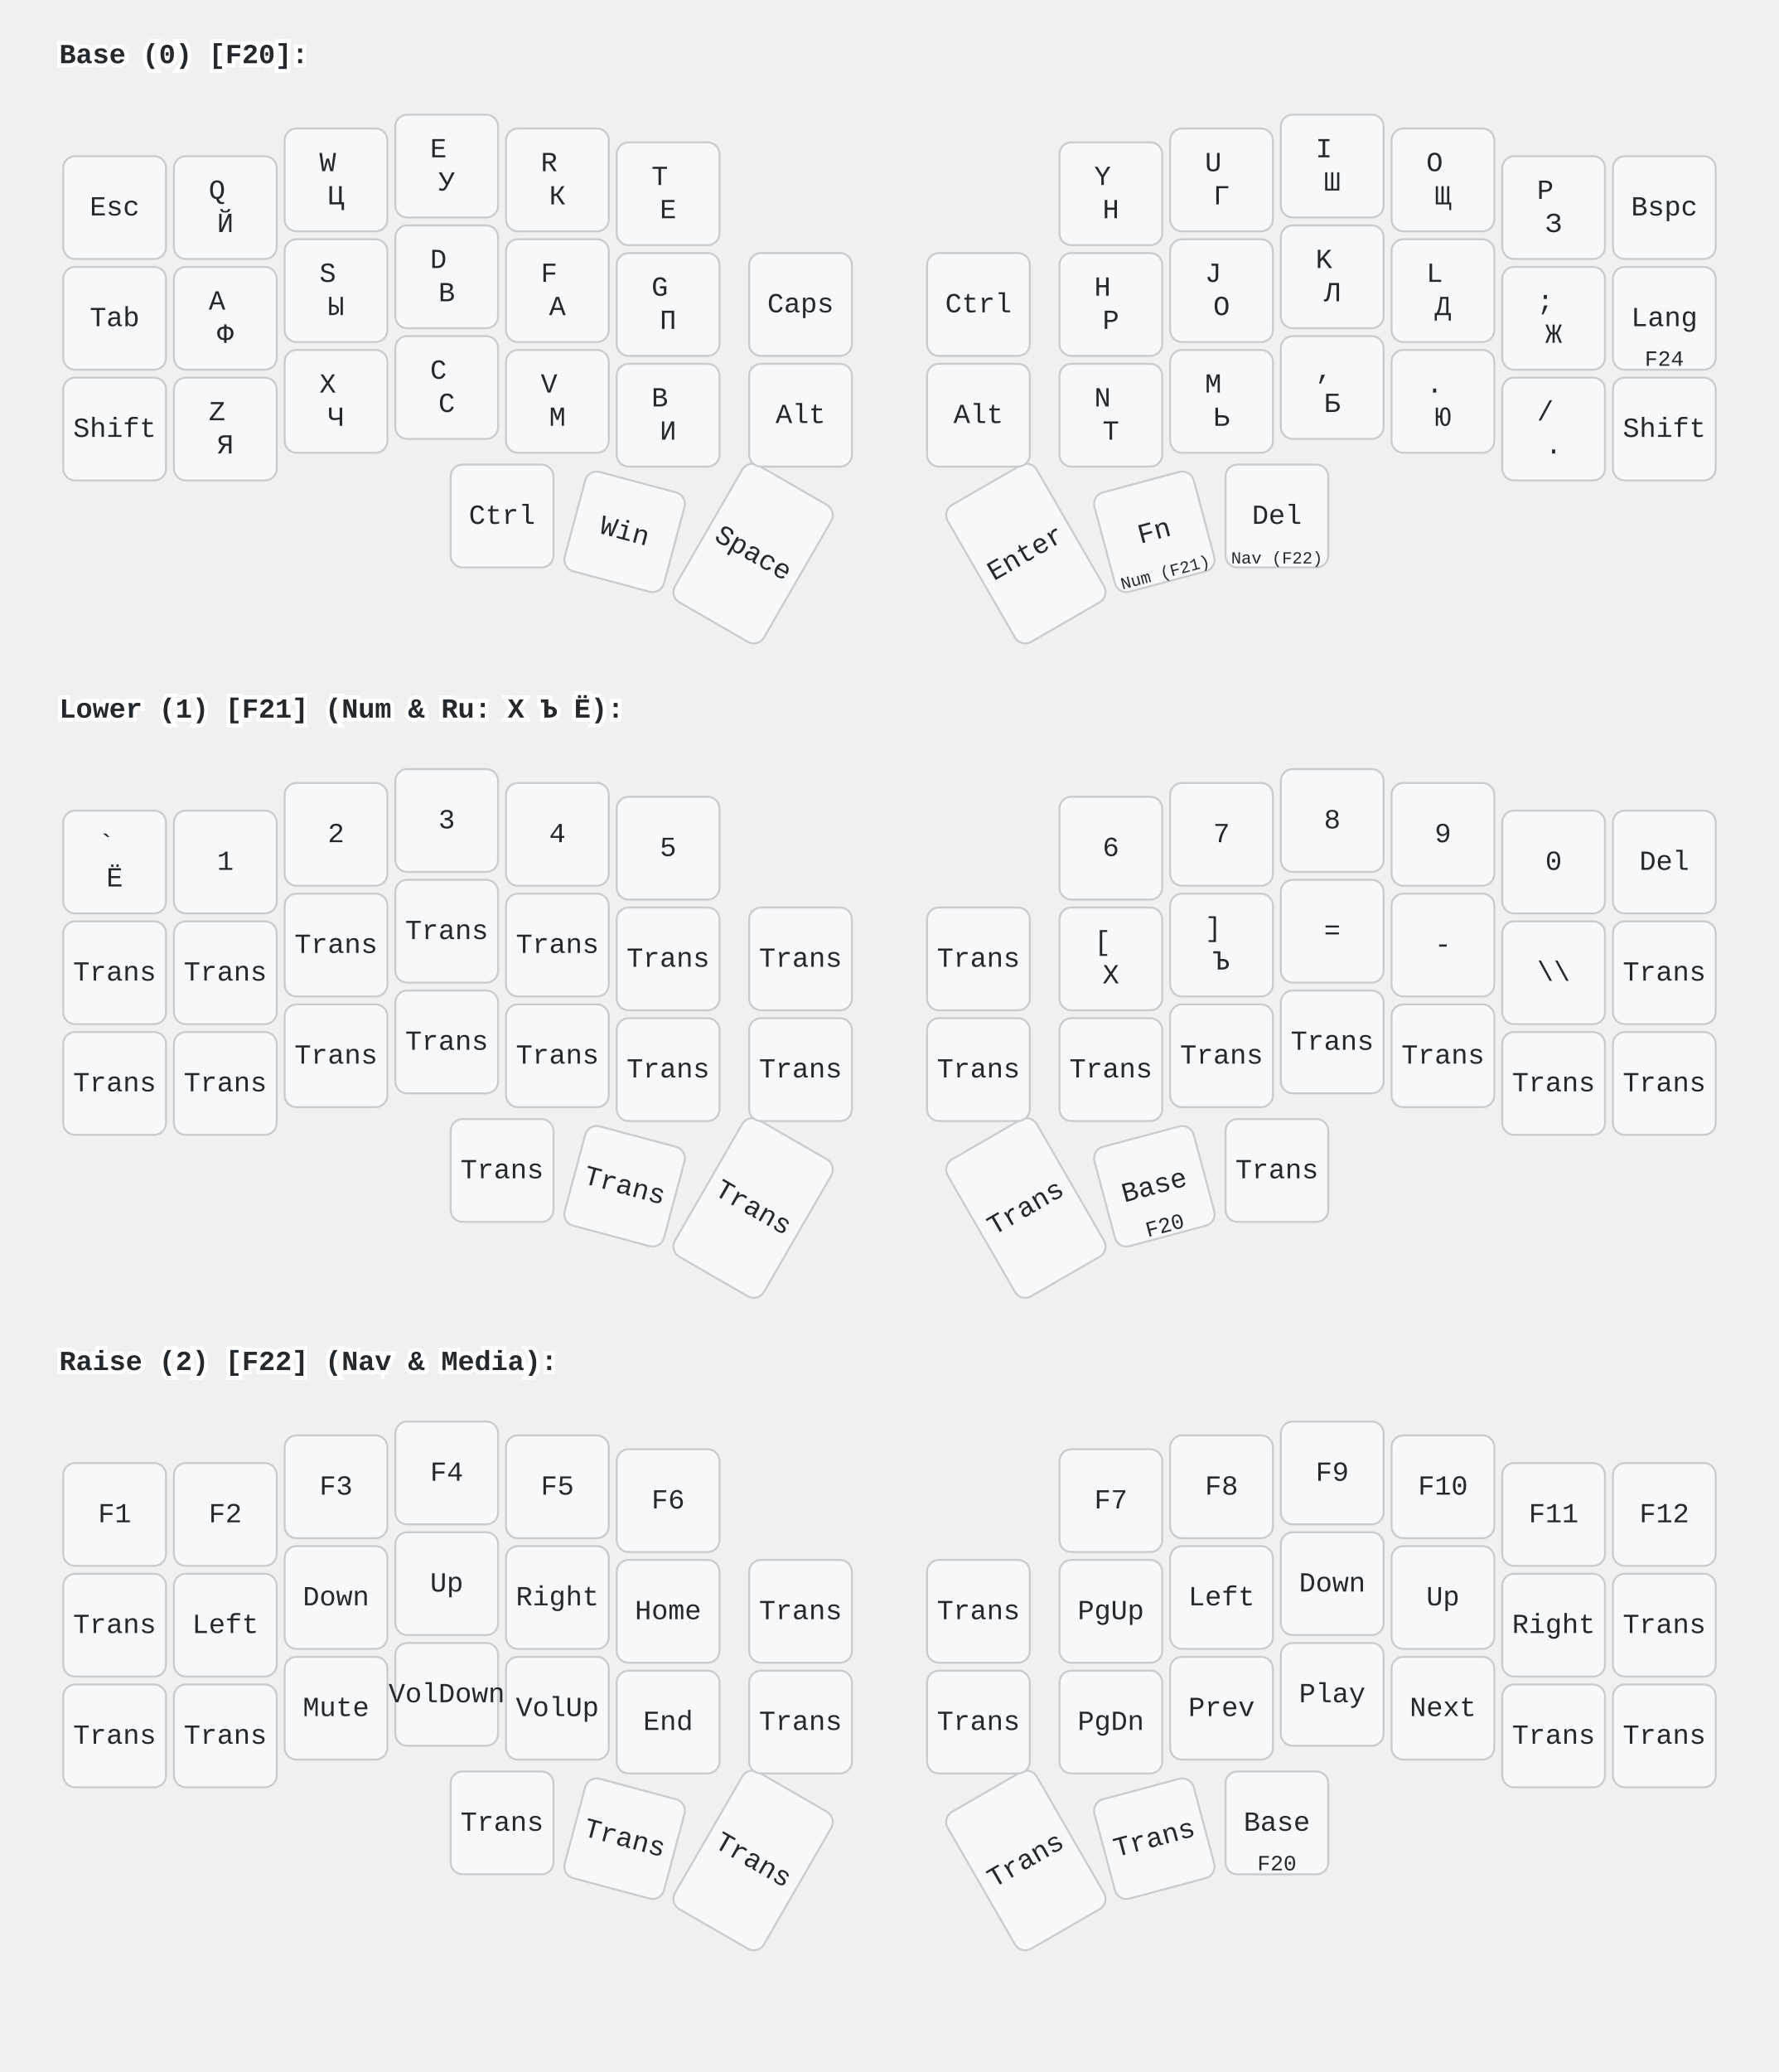
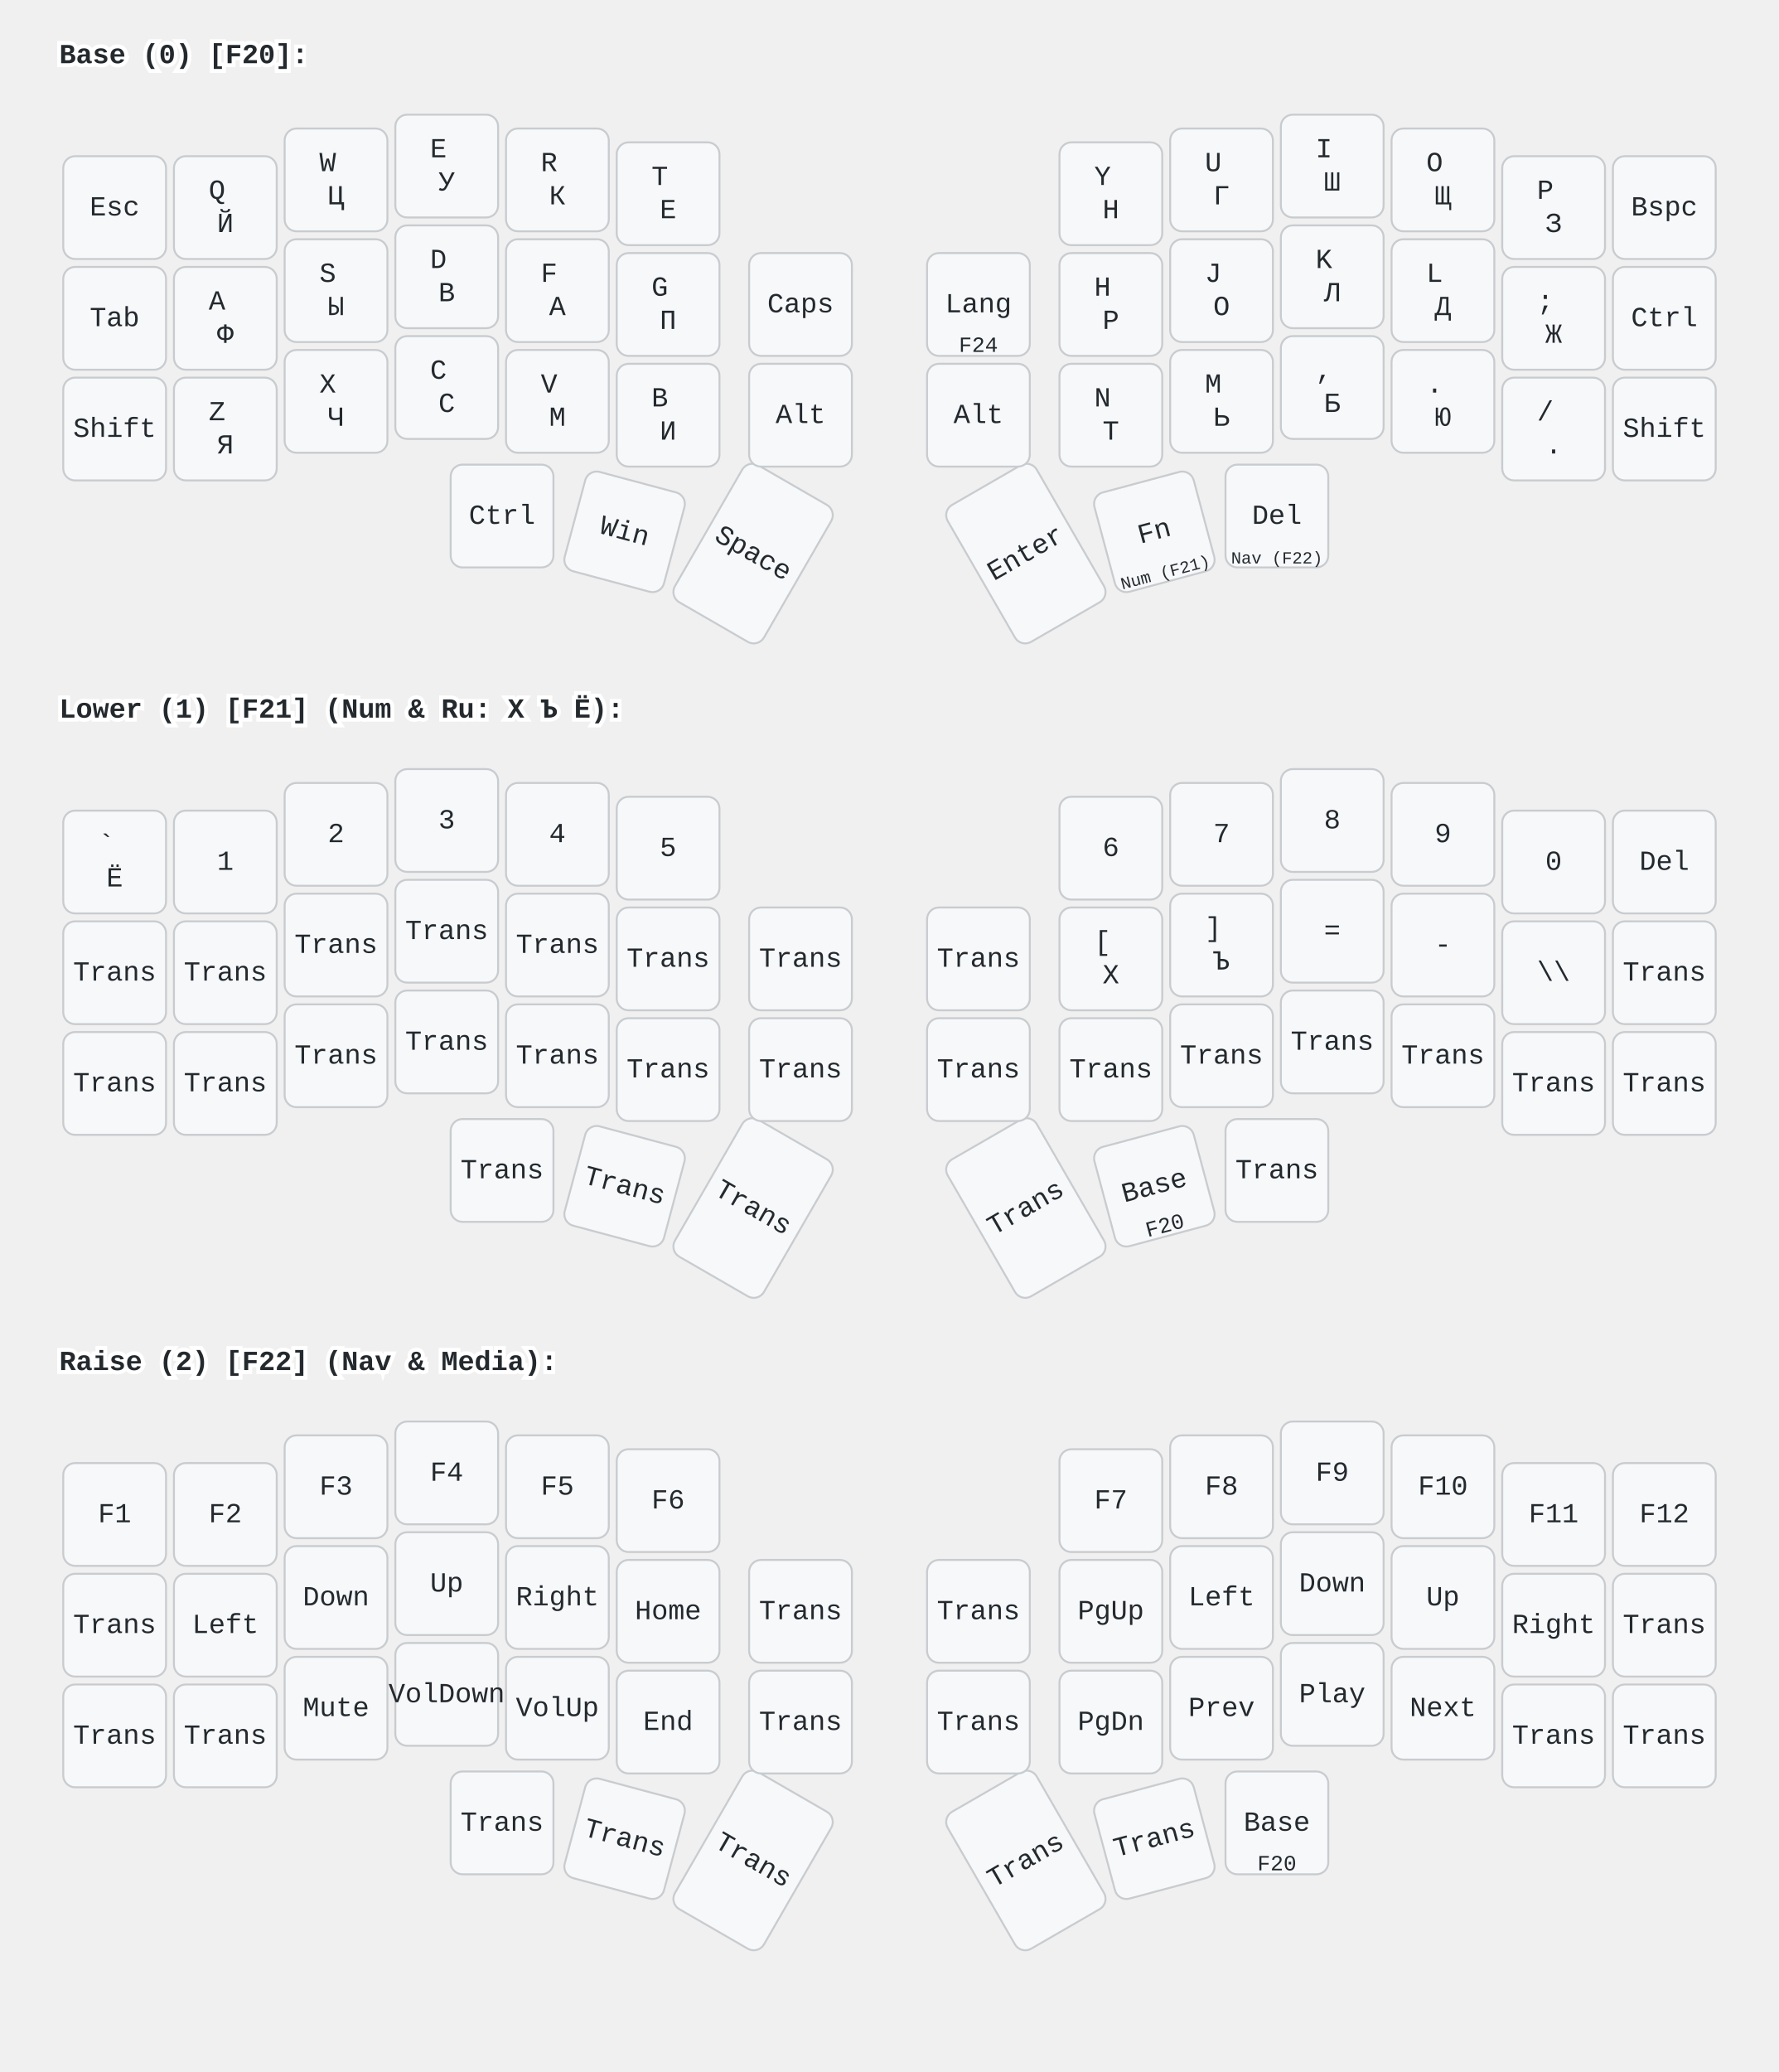
<svg xmlns="http://www.w3.org/2000/svg" width="900" height="1048" viewBox="0 0 900 1048" class="keymap">
  <style>/* inherit to force styles through use tags */
svg path {
    fill: inherit;
}

/* font and background color specifications */
svg.keymap {
    font-family: SFMono-Regular,Consolas,Liberation Mono,Menlo,monospace;
    font-size: 14px;
    font-kerning: normal;
    text-rendering: optimizeLegibility;
    fill: #24292e;
}

/* default key styling */
rect.key {
    fill: #f6f8fa;
}

rect.key, rect.combo {
    stroke: #c9cccf;
    stroke-width: 1;
}

/* default key side styling, only used is draw_key_sides is set */
rect.side {
    filter: brightness(90%);
}

/* color accent for combo boxes */
rect.combo, rect.combo-separate {
    fill: #cdf;
}

/* color accent for held keys */
rect.held, rect.combo.held {
    fill: #fdd;
}

/* color accent for ghost (optional) keys */
rect.ghost, rect.combo.ghost {
    stroke-dasharray: 4, 4;
    stroke-width: 2;
}

text {
    text-anchor: middle;
    dominant-baseline: middle;
}

/* styling for layer labels */
text.label {
    font-weight: bold;
    text-anchor: start;
    stroke: white;
    stroke-width: 4;
    paint-order: stroke;
}

/* styling for optional footer */
text.footer {
    text-anchor: end;
    dominant-baseline: auto;
    stroke: white;
    stroke-width: 4;
    paint-order: stroke;
}

/* styling for combo tap, and key non-tap label text */
text.combo, text.hold, text.shifted, text.left, text.right, text.tl, text.tr, text.bl, text.br {
    font-size: 11px;
}

text.hold, text.bl, text.br {
    text-anchor: middle;
    dominant-baseline: auto;
}

text.shifted, text.tl, text.tr {
    text-anchor: middle;
    dominant-baseline: hanging;
}

text.left, text.tl, text.bl {
    text-anchor: start;
}

text.right, text.tr, text.br {
    text-anchor: end;
}

text.layer-activator {
    text-decoration: underline;
}

/* styling for hold/shifted label text in combo box */
text.combo.hold, text.combo.shifted, text.combo.left, text.combo.right {
    font-size: 8px;
}

/* lighter symbol for transparent keys */
text.trans {
    fill: #7b7e81;
}

/* styling for combo dendrons */
path.combo {
    stroke-width: 1;
    stroke: gray;
    fill: none;
}

/* Start Tabler Icons Cleanup */
/* cannot use height/width with glyphs */
.icon-tabler &gt; path {
    fill: inherit;
    stroke: inherit;
    stroke-width: 2;
}
/* hide tabler's default box */
.icon-tabler &gt; path[stroke="none"][fill="none"] {
    visibility: hidden;
}
/* End Tabler Icons Cleanup */
</style>
  <g transform="translate(30, 0)" class="layer-Base (0) [F20]">
    <text x="0" y="28" class="label" id="Base-0-F20">Base (0) [F20]:</text>
    <g transform="translate(0, 56)">
      <g transform="translate(28, 49)" class="key keypos-0">
        <rect rx="6" ry="6" x="-26" y="-26" width="52" height="52" class="key" />
        <text x="0" y="0" class="key tap">Esc</text>
      </g>
      <g transform="translate(84, 49)" class="key keypos-1">
        <rect rx="6" ry="6" x="-26" y="-26" width="52" height="52" class="key" />
        <text x="0" y="0" class="key tap">
          <tspan x="0" dy="-0.6em">Q</tspan>
          <tspan x="0" dy="1.2em">Й</tspan>
        </text>
      </g>
      <g transform="translate(140, 35)" class="key keypos-2">
        <rect rx="6" ry="6" x="-26" y="-26" width="52" height="52" class="key" />
        <text x="0" y="0" class="key tap">
          <tspan x="0" dy="-0.6em">W</tspan>
          <tspan x="0" dy="1.2em">Ц</tspan>
        </text>
      </g>
      <g transform="translate(196, 28)" class="key keypos-3">
        <rect rx="6" ry="6" x="-26" y="-26" width="52" height="52" class="key" />
        <text x="0" y="0" class="key tap">
          <tspan x="0" dy="-0.6em">E</tspan>
          <tspan x="0" dy="1.2em">У</tspan>
        </text>
      </g>
      <g transform="translate(252, 35)" class="key keypos-4">
        <rect rx="6" ry="6" x="-26" y="-26" width="52" height="52" class="key" />
        <text x="0" y="0" class="key tap">
          <tspan x="0" dy="-0.6em">R</tspan>
          <tspan x="0" dy="1.2em">К</tspan>
        </text>
      </g>
      <g transform="translate(308, 42)" class="key keypos-5">
        <rect rx="6" ry="6" x="-26" y="-26" width="52" height="52" class="key" />
        <text x="0" y="0" class="key tap">
          <tspan x="0" dy="-0.6em">T</tspan>
          <tspan x="0" dy="1.2em">Е</tspan>
        </text>
      </g>
      <g transform="translate(532, 42)" class="key keypos-6">
        <rect rx="6" ry="6" x="-26" y="-26" width="52" height="52" class="key" />
        <text x="0" y="0" class="key tap">
          <tspan x="0" dy="-0.6em">Y</tspan>
          <tspan x="0" dy="1.2em">Н</tspan>
        </text>
      </g>
      <g transform="translate(588, 35)" class="key keypos-7">
        <rect rx="6" ry="6" x="-26" y="-26" width="52" height="52" class="key" />
        <text x="0" y="0" class="key tap">
          <tspan x="0" dy="-0.6em">U</tspan>
          <tspan x="0" dy="1.2em">Г</tspan>
        </text>
      </g>
      <g transform="translate(644, 28)" class="key keypos-8">
        <rect rx="6" ry="6" x="-26" y="-26" width="52" height="52" class="key" />
        <text x="0" y="0" class="key tap">
          <tspan x="0" dy="-0.6em">I</tspan>
          <tspan x="0" dy="1.2em">Ш</tspan>
        </text>
      </g>
      <g transform="translate(700, 35)" class="key keypos-9">
        <rect rx="6" ry="6" x="-26" y="-26" width="52" height="52" class="key" />
        <text x="0" y="0" class="key tap">
          <tspan x="0" dy="-0.6em">O</tspan>
          <tspan x="0" dy="1.2em">Щ</tspan>
        </text>
      </g>
      <g transform="translate(756, 49)" class="key keypos-10">
        <rect rx="6" ry="6" x="-26" y="-26" width="52" height="52" class="key" />
        <text x="0" y="0" class="key tap">
          <tspan x="0" dy="-0.6em">P</tspan>
          <tspan x="0" dy="1.2em">З</tspan>
        </text>
      </g>
      <g transform="translate(812, 49)" class="key keypos-11">
        <rect rx="6" ry="6" x="-26" y="-26" width="52" height="52" class="key" />
        <text x="0" y="0" class="key tap">Bspc</text>
      </g>
      <g transform="translate(28, 105)" class="key keypos-12">
        <rect rx="6" ry="6" x="-26" y="-26" width="52" height="52" class="key" />
        <text x="0" y="0" class="key tap">Tab</text>
      </g>
      <g transform="translate(84, 105)" class="key keypos-13">
        <rect rx="6" ry="6" x="-26" y="-26" width="52" height="52" class="key" />
        <text x="0" y="0" class="key tap">
          <tspan x="0" dy="-0.6em">A</tspan>
          <tspan x="0" dy="1.2em">Ф</tspan>
        </text>
      </g>
      <g transform="translate(140, 91)" class="key keypos-14">
        <rect rx="6" ry="6" x="-26" y="-26" width="52" height="52" class="key" />
        <text x="0" y="0" class="key tap">
          <tspan x="0" dy="-0.6em">S</tspan>
          <tspan x="0" dy="1.2em">Ы</tspan>
        </text>
      </g>
      <g transform="translate(196, 84)" class="key keypos-15">
        <rect rx="6" ry="6" x="-26" y="-26" width="52" height="52" class="key" />
        <text x="0" y="0" class="key tap">
          <tspan x="0" dy="-0.6em">D</tspan>
          <tspan x="0" dy="1.2em">В</tspan>
        </text>
      </g>
      <g transform="translate(252, 91)" class="key keypos-16">
        <rect rx="6" ry="6" x="-26" y="-26" width="52" height="52" class="key" />
        <text x="0" y="0" class="key tap">
          <tspan x="0" dy="-0.6em">F</tspan>
          <tspan x="0" dy="1.2em">А</tspan>
        </text>
      </g>
      <g transform="translate(308, 98)" class="key keypos-17">
        <rect rx="6" ry="6" x="-26" y="-26" width="52" height="52" class="key" />
        <text x="0" y="0" class="key tap">
          <tspan x="0" dy="-0.6em">G</tspan>
          <tspan x="0" dy="1.2em">П</tspan>
        </text>
      </g>
      <g transform="translate(532, 98)" class="key keypos-18">
        <rect rx="6" ry="6" x="-26" y="-26" width="52" height="52" class="key" />
        <text x="0" y="0" class="key tap">
          <tspan x="0" dy="-0.6em">H</tspan>
          <tspan x="0" dy="1.2em">Р</tspan>
        </text>
      </g>
      <g transform="translate(588, 91)" class="key keypos-19">
        <rect rx="6" ry="6" x="-26" y="-26" width="52" height="52" class="key" />
        <text x="0" y="0" class="key tap">
          <tspan x="0" dy="-0.6em">J</tspan>
          <tspan x="0" dy="1.2em">О</tspan>
        </text>
      </g>
      <g transform="translate(644, 84)" class="key keypos-20">
        <rect rx="6" ry="6" x="-26" y="-26" width="52" height="52" class="key" />
        <text x="0" y="0" class="key tap">
          <tspan x="0" dy="-0.6em">K</tspan>
          <tspan x="0" dy="1.2em">Л</tspan>
        </text>
      </g>
      <g transform="translate(700, 91)" class="key keypos-21">
        <rect rx="6" ry="6" x="-26" y="-26" width="52" height="52" class="key" />
        <text x="0" y="0" class="key tap">
          <tspan x="0" dy="-0.6em">L</tspan>
          <tspan x="0" dy="1.2em">Д</tspan>
        </text>
      </g>
      <g transform="translate(756, 105)" class="key keypos-22">
        <rect rx="6" ry="6" x="-26" y="-26" width="52" height="52" class="key" />
        <text x="0" y="0" class="key tap">
          <tspan x="0" dy="-0.6em">;</tspan>
          <tspan x="0" dy="1.2em">Ж</tspan>
        </text>
      </g>
      <g transform="translate(812, 105)" class="key keypos-23">
        <rect rx="6" ry="6" x="-26" y="-26" width="52" height="52" class="key" />
-         <text x="0" y="0" class="key tap">Lang</text>
-         <text x="0" y="24" class="key hold">F24</text>
+         <text x="0" y="0" class="key tap">Ctrl</text>
      </g>
      <g transform="translate(28, 161)" class="key keypos-24">
        <rect rx="6" ry="6" x="-26" y="-26" width="52" height="52" class="key" />
        <text x="0" y="0" class="key tap">Shift</text>
      </g>
      <g transform="translate(84, 161)" class="key keypos-25">
        <rect rx="6" ry="6" x="-26" y="-26" width="52" height="52" class="key" />
        <text x="0" y="0" class="key tap">
          <tspan x="0" dy="-0.6em">Z</tspan>
          <tspan x="0" dy="1.2em">Я</tspan>
        </text>
      </g>
      <g transform="translate(140, 147)" class="key keypos-26">
        <rect rx="6" ry="6" x="-26" y="-26" width="52" height="52" class="key" />
        <text x="0" y="0" class="key tap">
          <tspan x="0" dy="-0.6em">X</tspan>
          <tspan x="0" dy="1.2em">Ч</tspan>
        </text>
      </g>
      <g transform="translate(196, 140)" class="key keypos-27">
        <rect rx="6" ry="6" x="-26" y="-26" width="52" height="52" class="key" />
        <text x="0" y="0" class="key tap">
          <tspan x="0" dy="-0.6em">C</tspan>
          <tspan x="0" dy="1.2em">С</tspan>
        </text>
      </g>
      <g transform="translate(252, 147)" class="key keypos-28">
        <rect rx="6" ry="6" x="-26" y="-26" width="52" height="52" class="key" />
        <text x="0" y="0" class="key tap">
          <tspan x="0" dy="-0.6em">V</tspan>
          <tspan x="0" dy="1.2em">М</tspan>
        </text>
      </g>
      <g transform="translate(308, 154)" class="key keypos-29">
        <rect rx="6" ry="6" x="-26" y="-26" width="52" height="52" class="key" />
        <text x="0" y="0" class="key tap">
          <tspan x="0" dy="-0.6em">B</tspan>
          <tspan x="0" dy="1.2em">И</tspan>
        </text>
      </g>
      <g transform="translate(532, 154)" class="key keypos-30">
        <rect rx="6" ry="6" x="-26" y="-26" width="52" height="52" class="key" />
        <text x="0" y="0" class="key tap">
          <tspan x="0" dy="-0.6em">N</tspan>
          <tspan x="0" dy="1.2em">Т</tspan>
        </text>
      </g>
      <g transform="translate(588, 147)" class="key keypos-31">
        <rect rx="6" ry="6" x="-26" y="-26" width="52" height="52" class="key" />
        <text x="0" y="0" class="key tap">
          <tspan x="0" dy="-0.6em">M</tspan>
          <tspan x="0" dy="1.2em">Ь</tspan>
        </text>
      </g>
      <g transform="translate(644, 140)" class="key keypos-32">
        <rect rx="6" ry="6" x="-26" y="-26" width="52" height="52" class="key" />
        <text x="0" y="0" class="key tap">
          <tspan x="0" dy="-0.6em">,</tspan>
          <tspan x="0" dy="1.2em">Б</tspan>
        </text>
      </g>
      <g transform="translate(700, 147)" class="key keypos-33">
        <rect rx="6" ry="6" x="-26" y="-26" width="52" height="52" class="key" />
        <text x="0" y="0" class="key tap">
          <tspan x="0" dy="-0.6em">.</tspan>
          <tspan x="0" dy="1.2em">Ю</tspan>
        </text>
      </g>
      <g transform="translate(756, 161)" class="key keypos-34">
        <rect rx="6" ry="6" x="-26" y="-26" width="52" height="52" class="key" />
        <text x="0" y="0" class="key tap">
          <tspan x="0" dy="-0.6em">/</tspan>
          <tspan x="0" dy="1.2em">.</tspan>
        </text>
      </g>
      <g transform="translate(812, 161)" class="key keypos-35">
        <rect rx="6" ry="6" x="-26" y="-26" width="52" height="52" class="key" />
        <text x="0" y="0" class="key tap">Shift</text>
      </g>
      <g transform="translate(224, 205)" class="key keypos-36">
        <rect rx="6" ry="6" x="-26" y="-26" width="52" height="52" class="key" />
        <text x="0" y="0" class="key tap">Ctrl</text>
      </g>
      <g transform="translate(286, 213) rotate(15.0)" class="key keypos-37">
        <rect rx="6" ry="6" x="-26" y="-26" width="52" height="52" class="key" />
        <text x="0" y="0" class="key tap">Win</text>
      </g>
      <g transform="translate(351, 224) rotate(30.0)" class="key keypos-38">
        <rect rx="6" ry="6" x="-26" y="-40" width="52" height="80" class="key" />
        <text x="0" y="0" class="key tap">Space</text>
      </g>
      <g transform="translate(489, 224) rotate(-30.0)" class="key keypos-39">
        <rect rx="6" ry="6" x="-26" y="-40" width="52" height="80" class="key" />
        <text x="0" y="0" class="key tap">Enter</text>
      </g>
      <g transform="translate(554, 213) rotate(-15.0)" class="key keypos-40">
        <rect rx="6" ry="6" x="-26" y="-26" width="52" height="52" class="key" />
        <text x="0" y="0" class="key tap">Fn</text>
        <text x="0" y="24" class="key hold">
          <tspan style="font-size: 78%">Num (F21)</tspan>
        </text>
      </g>
      <g transform="translate(616, 205)" class="key keypos-41">
        <rect rx="6" ry="6" x="-26" y="-26" width="52" height="52" class="key" />
        <text x="0" y="0" class="key tap">Del</text>
        <text x="0" y="24" class="key hold">
          <tspan style="font-size: 78%">Nav (F22)</tspan>
        </text>
      </g>
      <g transform="translate(375, 98)" class="key keypos-42">
        <rect rx="6" ry="6" x="-26" y="-26" width="52" height="52" class="key" />
        <text x="0" y="0" class="key tap">Caps</text>
      </g>
      <g transform="translate(375, 154)" class="key keypos-43">
        <rect rx="6" ry="6" x="-26" y="-26" width="52" height="52" class="key" />
        <text x="0" y="0" class="key tap">Alt</text>
      </g>
      <g transform="translate(465, 98)" class="key keypos-44">
        <rect rx="6" ry="6" x="-26" y="-26" width="52" height="52" class="key" />
-         <text x="0" y="0" class="key tap">Ctrl</text>
+         <text x="0" y="0" class="key tap">Lang</text>
+         <text x="0" y="24" class="key hold">F24</text>
      </g>
      <g transform="translate(465, 154)" class="key keypos-45">
        <rect rx="6" ry="6" x="-26" y="-26" width="52" height="52" class="key" />
        <text x="0" y="0" class="key tap">Alt</text>
      </g>
    </g>
  </g>
  <g transform="translate(30, 331)" class="layer-Lower (1) [F21] (Num &amp; Ru: Х Ъ Ё)">
    <text x="0" y="28" class="label" id="Lower-1-F21-Num--Ru:---">Lower (1) [F21] (Num &amp; Ru: Х Ъ Ё):</text>
    <g transform="translate(0, 56)">
      <g transform="translate(28, 49)" class="key keypos-0">
        <rect rx="6" ry="6" x="-26" y="-26" width="52" height="52" class="key" />
        <text x="0" y="0" class="key tap">
          <tspan x="0" dy="-0.6em">`</tspan>
          <tspan x="0" dy="1.2em">Ё</tspan>
        </text>
      </g>
      <g transform="translate(84, 49)" class="key keypos-1">
        <rect rx="6" ry="6" x="-26" y="-26" width="52" height="52" class="key" />
        <text x="0" y="0" class="key tap">1</text>
      </g>
      <g transform="translate(140, 35)" class="key keypos-2">
        <rect rx="6" ry="6" x="-26" y="-26" width="52" height="52" class="key" />
        <text x="0" y="0" class="key tap">2</text>
      </g>
      <g transform="translate(196, 28)" class="key keypos-3">
        <rect rx="6" ry="6" x="-26" y="-26" width="52" height="52" class="key" />
        <text x="0" y="0" class="key tap">3</text>
      </g>
      <g transform="translate(252, 35)" class="key keypos-4">
        <rect rx="6" ry="6" x="-26" y="-26" width="52" height="52" class="key" />
        <text x="0" y="0" class="key tap">4</text>
      </g>
      <g transform="translate(308, 42)" class="key keypos-5">
        <rect rx="6" ry="6" x="-26" y="-26" width="52" height="52" class="key" />
        <text x="0" y="0" class="key tap">5</text>
      </g>
      <g transform="translate(532, 42)" class="key keypos-6">
        <rect rx="6" ry="6" x="-26" y="-26" width="52" height="52" class="key" />
        <text x="0" y="0" class="key tap">6</text>
      </g>
      <g transform="translate(588, 35)" class="key keypos-7">
        <rect rx="6" ry="6" x="-26" y="-26" width="52" height="52" class="key" />
        <text x="0" y="0" class="key tap">7</text>
      </g>
      <g transform="translate(644, 28)" class="key keypos-8">
        <rect rx="6" ry="6" x="-26" y="-26" width="52" height="52" class="key" />
        <text x="0" y="0" class="key tap">8</text>
      </g>
      <g transform="translate(700, 35)" class="key keypos-9">
        <rect rx="6" ry="6" x="-26" y="-26" width="52" height="52" class="key" />
        <text x="0" y="0" class="key tap">9</text>
      </g>
      <g transform="translate(756, 49)" class="key keypos-10">
        <rect rx="6" ry="6" x="-26" y="-26" width="52" height="52" class="key" />
        <text x="0" y="0" class="key tap">0</text>
      </g>
      <g transform="translate(812, 49)" class="key keypos-11">
        <rect rx="6" ry="6" x="-26" y="-26" width="52" height="52" class="key" />
        <text x="0" y="0" class="key tap">Del</text>
      </g>
      <g transform="translate(28, 105)" class="key keypos-12">
        <rect rx="6" ry="6" x="-26" y="-26" width="52" height="52" class="key" />
        <text x="0" y="0" class="key tap">Trans</text>
      </g>
      <g transform="translate(84, 105)" class="key keypos-13">
        <rect rx="6" ry="6" x="-26" y="-26" width="52" height="52" class="key" />
        <text x="0" y="0" class="key tap">Trans</text>
      </g>
      <g transform="translate(140, 91)" class="key keypos-14">
        <rect rx="6" ry="6" x="-26" y="-26" width="52" height="52" class="key" />
        <text x="0" y="0" class="key tap">Trans</text>
      </g>
      <g transform="translate(196, 84)" class="key keypos-15">
        <rect rx="6" ry="6" x="-26" y="-26" width="52" height="52" class="key" />
        <text x="0" y="0" class="key tap">Trans</text>
      </g>
      <g transform="translate(252, 91)" class="key keypos-16">
        <rect rx="6" ry="6" x="-26" y="-26" width="52" height="52" class="key" />
        <text x="0" y="0" class="key tap">Trans</text>
      </g>
      <g transform="translate(308, 98)" class="key keypos-17">
        <rect rx="6" ry="6" x="-26" y="-26" width="52" height="52" class="key" />
        <text x="0" y="0" class="key tap">Trans</text>
      </g>
      <g transform="translate(532, 98)" class="key keypos-18">
        <rect rx="6" ry="6" x="-26" y="-26" width="52" height="52" class="key" />
        <text x="0" y="0" class="key tap">
          <tspan x="0" dy="-0.6em">[</tspan>
          <tspan x="0" dy="1.2em">Х</tspan>
        </text>
      </g>
      <g transform="translate(588, 91)" class="key keypos-19">
        <rect rx="6" ry="6" x="-26" y="-26" width="52" height="52" class="key" />
        <text x="0" y="0" class="key tap">
          <tspan x="0" dy="-0.6em">]</tspan>
          <tspan x="0" dy="1.2em">Ъ</tspan>
        </text>
      </g>
      <g transform="translate(644, 84)" class="key keypos-20">
        <rect rx="6" ry="6" x="-26" y="-26" width="52" height="52" class="key" />
        <text x="0" y="0" class="key tap">=</text>
      </g>
      <g transform="translate(700, 91)" class="key keypos-21">
        <rect rx="6" ry="6" x="-26" y="-26" width="52" height="52" class="key" />
        <text x="0" y="0" class="key tap">-</text>
      </g>
      <g transform="translate(756, 105)" class="key keypos-22">
        <rect rx="6" ry="6" x="-26" y="-26" width="52" height="52" class="key" />
        <text x="0" y="0" class="key tap">\\</text>
      </g>
      <g transform="translate(812, 105)" class="key keypos-23">
        <rect rx="6" ry="6" x="-26" y="-26" width="52" height="52" class="key" />
        <text x="0" y="0" class="key tap">Trans</text>
      </g>
      <g transform="translate(28, 161)" class="key keypos-24">
        <rect rx="6" ry="6" x="-26" y="-26" width="52" height="52" class="key" />
        <text x="0" y="0" class="key tap">Trans</text>
      </g>
      <g transform="translate(84, 161)" class="key keypos-25">
        <rect rx="6" ry="6" x="-26" y="-26" width="52" height="52" class="key" />
        <text x="0" y="0" class="key tap">Trans</text>
      </g>
      <g transform="translate(140, 147)" class="key keypos-26">
        <rect rx="6" ry="6" x="-26" y="-26" width="52" height="52" class="key" />
        <text x="0" y="0" class="key tap">Trans</text>
      </g>
      <g transform="translate(196, 140)" class="key keypos-27">
        <rect rx="6" ry="6" x="-26" y="-26" width="52" height="52" class="key" />
        <text x="0" y="0" class="key tap">Trans</text>
      </g>
      <g transform="translate(252, 147)" class="key keypos-28">
        <rect rx="6" ry="6" x="-26" y="-26" width="52" height="52" class="key" />
        <text x="0" y="0" class="key tap">Trans</text>
      </g>
      <g transform="translate(308, 154)" class="key keypos-29">
        <rect rx="6" ry="6" x="-26" y="-26" width="52" height="52" class="key" />
        <text x="0" y="0" class="key tap">Trans</text>
      </g>
      <g transform="translate(532, 154)" class="key keypos-30">
        <rect rx="6" ry="6" x="-26" y="-26" width="52" height="52" class="key" />
        <text x="0" y="0" class="key tap">Trans</text>
      </g>
      <g transform="translate(588, 147)" class="key keypos-31">
        <rect rx="6" ry="6" x="-26" y="-26" width="52" height="52" class="key" />
        <text x="0" y="0" class="key tap">Trans</text>
      </g>
      <g transform="translate(644, 140)" class="key keypos-32">
        <rect rx="6" ry="6" x="-26" y="-26" width="52" height="52" class="key" />
        <text x="0" y="0" class="key tap">Trans</text>
      </g>
      <g transform="translate(700, 147)" class="key keypos-33">
        <rect rx="6" ry="6" x="-26" y="-26" width="52" height="52" class="key" />
        <text x="0" y="0" class="key tap">Trans</text>
      </g>
      <g transform="translate(756, 161)" class="key keypos-34">
        <rect rx="6" ry="6" x="-26" y="-26" width="52" height="52" class="key" />
        <text x="0" y="0" class="key tap">Trans</text>
      </g>
      <g transform="translate(812, 161)" class="key keypos-35">
        <rect rx="6" ry="6" x="-26" y="-26" width="52" height="52" class="key" />
        <text x="0" y="0" class="key tap">Trans</text>
      </g>
      <g transform="translate(224, 205)" class="key keypos-36">
        <rect rx="6" ry="6" x="-26" y="-26" width="52" height="52" class="key" />
        <text x="0" y="0" class="key tap">Trans</text>
      </g>
      <g transform="translate(286, 213) rotate(15.0)" class="key keypos-37">
        <rect rx="6" ry="6" x="-26" y="-26" width="52" height="52" class="key" />
        <text x="0" y="0" class="key tap">Trans</text>
      </g>
      <g transform="translate(351, 224) rotate(30.0)" class="key keypos-38">
        <rect rx="6" ry="6" x="-26" y="-40" width="52" height="80" class="key" />
        <text x="0" y="0" class="key tap">Trans</text>
      </g>
      <g transform="translate(489, 224) rotate(-30.0)" class="key keypos-39">
        <rect rx="6" ry="6" x="-26" y="-40" width="52" height="80" class="key" />
        <text x="0" y="0" class="key tap">Trans</text>
      </g>
      <g transform="translate(554, 213) rotate(-15.0)" class="key keypos-40">
        <rect rx="6" ry="6" x="-26" y="-26" width="52" height="52" class="key" />
        <text x="0" y="0" class="key tap">Base</text>
        <text x="0" y="24" class="key hold">F20</text>
      </g>
      <g transform="translate(616, 205)" class="key keypos-41">
        <rect rx="6" ry="6" x="-26" y="-26" width="52" height="52" class="key" />
        <text x="0" y="0" class="key tap">Trans</text>
      </g>
      <g transform="translate(375, 98)" class="key keypos-42">
        <rect rx="6" ry="6" x="-26" y="-26" width="52" height="52" class="key" />
        <text x="0" y="0" class="key tap">Trans</text>
      </g>
      <g transform="translate(375, 154)" class="key keypos-43">
        <rect rx="6" ry="6" x="-26" y="-26" width="52" height="52" class="key" />
        <text x="0" y="0" class="key tap">Trans</text>
      </g>
      <g transform="translate(465, 98)" class="key keypos-44">
        <rect rx="6" ry="6" x="-26" y="-26" width="52" height="52" class="key" />
        <text x="0" y="0" class="key tap">Trans</text>
      </g>
      <g transform="translate(465, 154)" class="key keypos-45">
        <rect rx="6" ry="6" x="-26" y="-26" width="52" height="52" class="key" />
        <text x="0" y="0" class="key tap">Trans</text>
      </g>
    </g>
  </g>
  <g transform="translate(30, 661)" class="layer-Raise (2) [F22] (Nav &amp; Media)">
    <text x="0" y="28" class="label" id="Raise-2-F22-Nav--Media">Raise (2) [F22] (Nav &amp; Media):</text>
    <g transform="translate(0, 56)">
      <g transform="translate(28, 49)" class="key keypos-0">
        <rect rx="6" ry="6" x="-26" y="-26" width="52" height="52" class="key" />
        <text x="0" y="0" class="key tap">F1</text>
      </g>
      <g transform="translate(84, 49)" class="key keypos-1">
        <rect rx="6" ry="6" x="-26" y="-26" width="52" height="52" class="key" />
        <text x="0" y="0" class="key tap">F2</text>
      </g>
      <g transform="translate(140, 35)" class="key keypos-2">
        <rect rx="6" ry="6" x="-26" y="-26" width="52" height="52" class="key" />
        <text x="0" y="0" class="key tap">F3</text>
      </g>
      <g transform="translate(196, 28)" class="key keypos-3">
        <rect rx="6" ry="6" x="-26" y="-26" width="52" height="52" class="key" />
        <text x="0" y="0" class="key tap">F4</text>
      </g>
      <g transform="translate(252, 35)" class="key keypos-4">
        <rect rx="6" ry="6" x="-26" y="-26" width="52" height="52" class="key" />
        <text x="0" y="0" class="key tap">F5</text>
      </g>
      <g transform="translate(308, 42)" class="key keypos-5">
        <rect rx="6" ry="6" x="-26" y="-26" width="52" height="52" class="key" />
        <text x="0" y="0" class="key tap">F6</text>
      </g>
      <g transform="translate(532, 42)" class="key keypos-6">
        <rect rx="6" ry="6" x="-26" y="-26" width="52" height="52" class="key" />
        <text x="0" y="0" class="key tap">F7</text>
      </g>
      <g transform="translate(588, 35)" class="key keypos-7">
        <rect rx="6" ry="6" x="-26" y="-26" width="52" height="52" class="key" />
        <text x="0" y="0" class="key tap">F8</text>
      </g>
      <g transform="translate(644, 28)" class="key keypos-8">
        <rect rx="6" ry="6" x="-26" y="-26" width="52" height="52" class="key" />
        <text x="0" y="0" class="key tap">F9</text>
      </g>
      <g transform="translate(700, 35)" class="key keypos-9">
        <rect rx="6" ry="6" x="-26" y="-26" width="52" height="52" class="key" />
        <text x="0" y="0" class="key tap">F10</text>
      </g>
      <g transform="translate(756, 49)" class="key keypos-10">
        <rect rx="6" ry="6" x="-26" y="-26" width="52" height="52" class="key" />
        <text x="0" y="0" class="key tap">F11</text>
      </g>
      <g transform="translate(812, 49)" class="key keypos-11">
        <rect rx="6" ry="6" x="-26" y="-26" width="52" height="52" class="key" />
        <text x="0" y="0" class="key tap">F12</text>
      </g>
      <g transform="translate(28, 105)" class="key keypos-12">
        <rect rx="6" ry="6" x="-26" y="-26" width="52" height="52" class="key" />
        <text x="0" y="0" class="key tap">Trans</text>
      </g>
      <g transform="translate(84, 105)" class="key keypos-13">
        <rect rx="6" ry="6" x="-26" y="-26" width="52" height="52" class="key" />
        <text x="0" y="0" class="key tap">Left</text>
      </g>
      <g transform="translate(140, 91)" class="key keypos-14">
        <rect rx="6" ry="6" x="-26" y="-26" width="52" height="52" class="key" />
        <text x="0" y="0" class="key tap">Down</text>
      </g>
      <g transform="translate(196, 84)" class="key keypos-15">
        <rect rx="6" ry="6" x="-26" y="-26" width="52" height="52" class="key" />
        <text x="0" y="0" class="key tap">Up</text>
      </g>
      <g transform="translate(252, 91)" class="key keypos-16">
        <rect rx="6" ry="6" x="-26" y="-26" width="52" height="52" class="key" />
        <text x="0" y="0" class="key tap">Right</text>
      </g>
      <g transform="translate(308, 98)" class="key keypos-17">
        <rect rx="6" ry="6" x="-26" y="-26" width="52" height="52" class="key" />
        <text x="0" y="0" class="key tap">Home</text>
      </g>
      <g transform="translate(532, 98)" class="key keypos-18">
        <rect rx="6" ry="6" x="-26" y="-26" width="52" height="52" class="key" />
        <text x="0" y="0" class="key tap">PgUp</text>
      </g>
      <g transform="translate(588, 91)" class="key keypos-19">
        <rect rx="6" ry="6" x="-26" y="-26" width="52" height="52" class="key" />
        <text x="0" y="0" class="key tap">Left</text>
      </g>
      <g transform="translate(644, 84)" class="key keypos-20">
        <rect rx="6" ry="6" x="-26" y="-26" width="52" height="52" class="key" />
        <text x="0" y="0" class="key tap">Down</text>
      </g>
      <g transform="translate(700, 91)" class="key keypos-21">
        <rect rx="6" ry="6" x="-26" y="-26" width="52" height="52" class="key" />
        <text x="0" y="0" class="key tap">Up</text>
      </g>
      <g transform="translate(756, 105)" class="key keypos-22">
        <rect rx="6" ry="6" x="-26" y="-26" width="52" height="52" class="key" />
        <text x="0" y="0" class="key tap">Right</text>
      </g>
      <g transform="translate(812, 105)" class="key keypos-23">
        <rect rx="6" ry="6" x="-26" y="-26" width="52" height="52" class="key" />
        <text x="0" y="0" class="key tap">Trans</text>
      </g>
      <g transform="translate(28, 161)" class="key keypos-24">
        <rect rx="6" ry="6" x="-26" y="-26" width="52" height="52" class="key" />
        <text x="0" y="0" class="key tap">Trans</text>
      </g>
      <g transform="translate(84, 161)" class="key keypos-25">
        <rect rx="6" ry="6" x="-26" y="-26" width="52" height="52" class="key" />
        <text x="0" y="0" class="key tap">Trans</text>
      </g>
      <g transform="translate(140, 147)" class="key keypos-26">
        <rect rx="6" ry="6" x="-26" y="-26" width="52" height="52" class="key" />
        <text x="0" y="0" class="key tap">Mute</text>
      </g>
      <g transform="translate(196, 140)" class="key keypos-27">
        <rect rx="6" ry="6" x="-26" y="-26" width="52" height="52" class="key" />
        <text x="0" y="0" class="key tap">VolDown</text>
      </g>
      <g transform="translate(252, 147)" class="key keypos-28">
        <rect rx="6" ry="6" x="-26" y="-26" width="52" height="52" class="key" />
        <text x="0" y="0" class="key tap">VolUp</text>
      </g>
      <g transform="translate(308, 154)" class="key keypos-29">
        <rect rx="6" ry="6" x="-26" y="-26" width="52" height="52" class="key" />
        <text x="0" y="0" class="key tap">End</text>
      </g>
      <g transform="translate(532, 154)" class="key keypos-30">
        <rect rx="6" ry="6" x="-26" y="-26" width="52" height="52" class="key" />
        <text x="0" y="0" class="key tap">PgDn</text>
      </g>
      <g transform="translate(588, 147)" class="key keypos-31">
        <rect rx="6" ry="6" x="-26" y="-26" width="52" height="52" class="key" />
        <text x="0" y="0" class="key tap">Prev</text>
      </g>
      <g transform="translate(644, 140)" class="key keypos-32">
        <rect rx="6" ry="6" x="-26" y="-26" width="52" height="52" class="key" />
        <text x="0" y="0" class="key tap">Play</text>
      </g>
      <g transform="translate(700, 147)" class="key keypos-33">
        <rect rx="6" ry="6" x="-26" y="-26" width="52" height="52" class="key" />
        <text x="0" y="0" class="key tap">Next</text>
      </g>
      <g transform="translate(756, 161)" class="key keypos-34">
        <rect rx="6" ry="6" x="-26" y="-26" width="52" height="52" class="key" />
        <text x="0" y="0" class="key tap">Trans</text>
      </g>
      <g transform="translate(812, 161)" class="key keypos-35">
        <rect rx="6" ry="6" x="-26" y="-26" width="52" height="52" class="key" />
        <text x="0" y="0" class="key tap">Trans</text>
      </g>
      <g transform="translate(224, 205)" class="key keypos-36">
        <rect rx="6" ry="6" x="-26" y="-26" width="52" height="52" class="key" />
        <text x="0" y="0" class="key tap">Trans</text>
      </g>
      <g transform="translate(286, 213) rotate(15.0)" class="key keypos-37">
        <rect rx="6" ry="6" x="-26" y="-26" width="52" height="52" class="key" />
        <text x="0" y="0" class="key tap">Trans</text>
      </g>
      <g transform="translate(351, 224) rotate(30.0)" class="key keypos-38">
        <rect rx="6" ry="6" x="-26" y="-40" width="52" height="80" class="key" />
        <text x="0" y="0" class="key tap">Trans</text>
      </g>
      <g transform="translate(489, 224) rotate(-30.0)" class="key keypos-39">
        <rect rx="6" ry="6" x="-26" y="-40" width="52" height="80" class="key" />
        <text x="0" y="0" class="key tap">Trans</text>
      </g>
      <g transform="translate(554, 213) rotate(-15.0)" class="key keypos-40">
        <rect rx="6" ry="6" x="-26" y="-26" width="52" height="52" class="key" />
        <text x="0" y="0" class="key tap">Trans</text>
      </g>
      <g transform="translate(616, 205)" class="key keypos-41">
        <rect rx="6" ry="6" x="-26" y="-26" width="52" height="52" class="key" />
        <text x="0" y="0" class="key tap">Base</text>
        <text x="0" y="24" class="key hold">F20</text>
      </g>
      <g transform="translate(375, 98)" class="key keypos-42">
        <rect rx="6" ry="6" x="-26" y="-26" width="52" height="52" class="key" />
        <text x="0" y="0" class="key tap">Trans</text>
      </g>
      <g transform="translate(375, 154)" class="key keypos-43">
        <rect rx="6" ry="6" x="-26" y="-26" width="52" height="52" class="key" />
        <text x="0" y="0" class="key tap">Trans</text>
      </g>
      <g transform="translate(465, 98)" class="key keypos-44">
        <rect rx="6" ry="6" x="-26" y="-26" width="52" height="52" class="key" />
        <text x="0" y="0" class="key tap">Trans</text>
      </g>
      <g transform="translate(465, 154)" class="key keypos-45">
        <rect rx="6" ry="6" x="-26" y="-26" width="52" height="52" class="key" />
        <text x="0" y="0" class="key tap">Trans</text>
      </g>
    </g>
  </g>
</svg>
